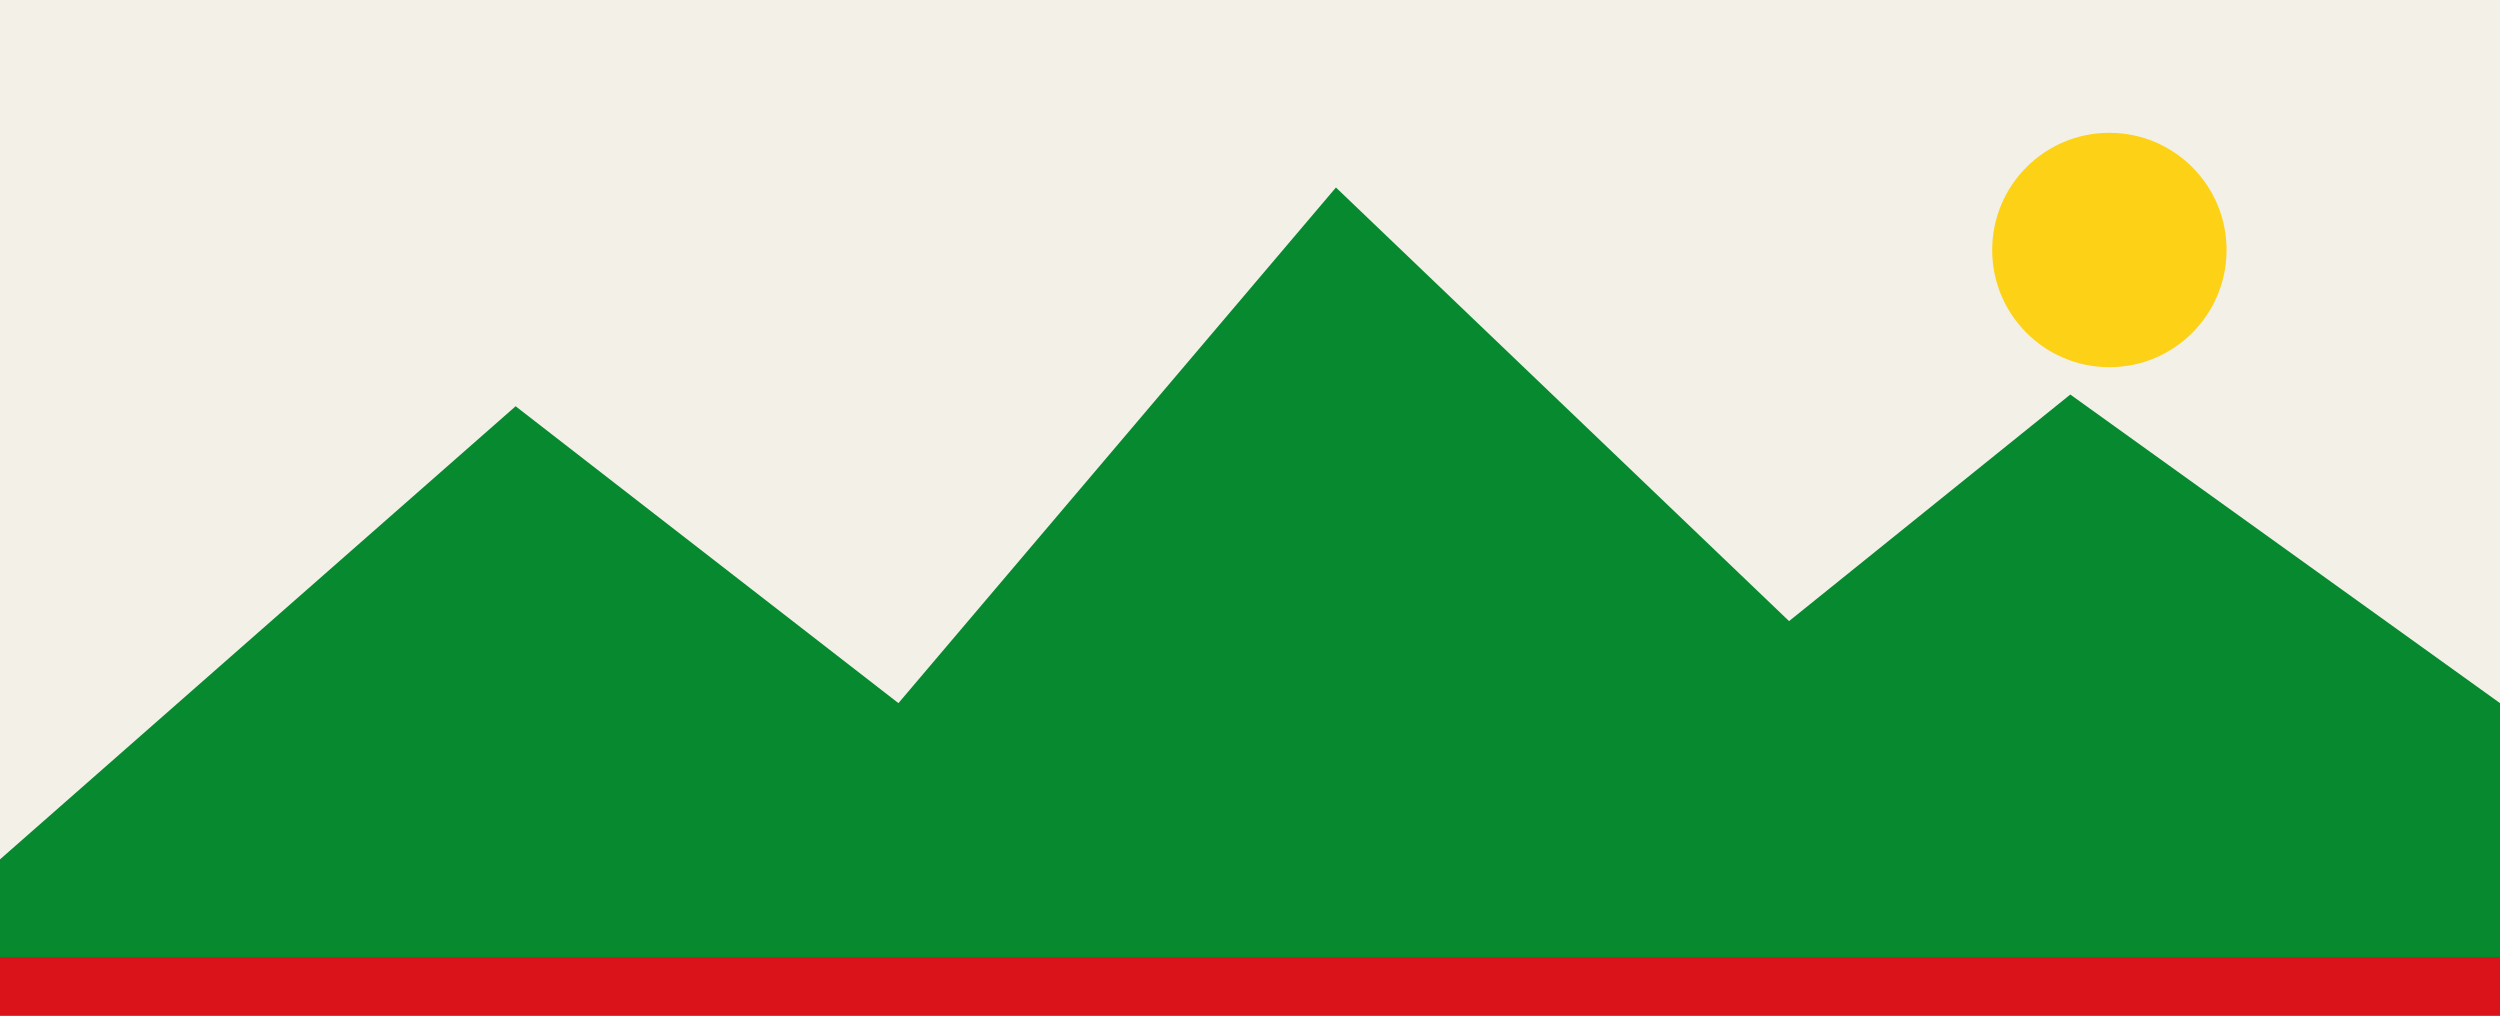
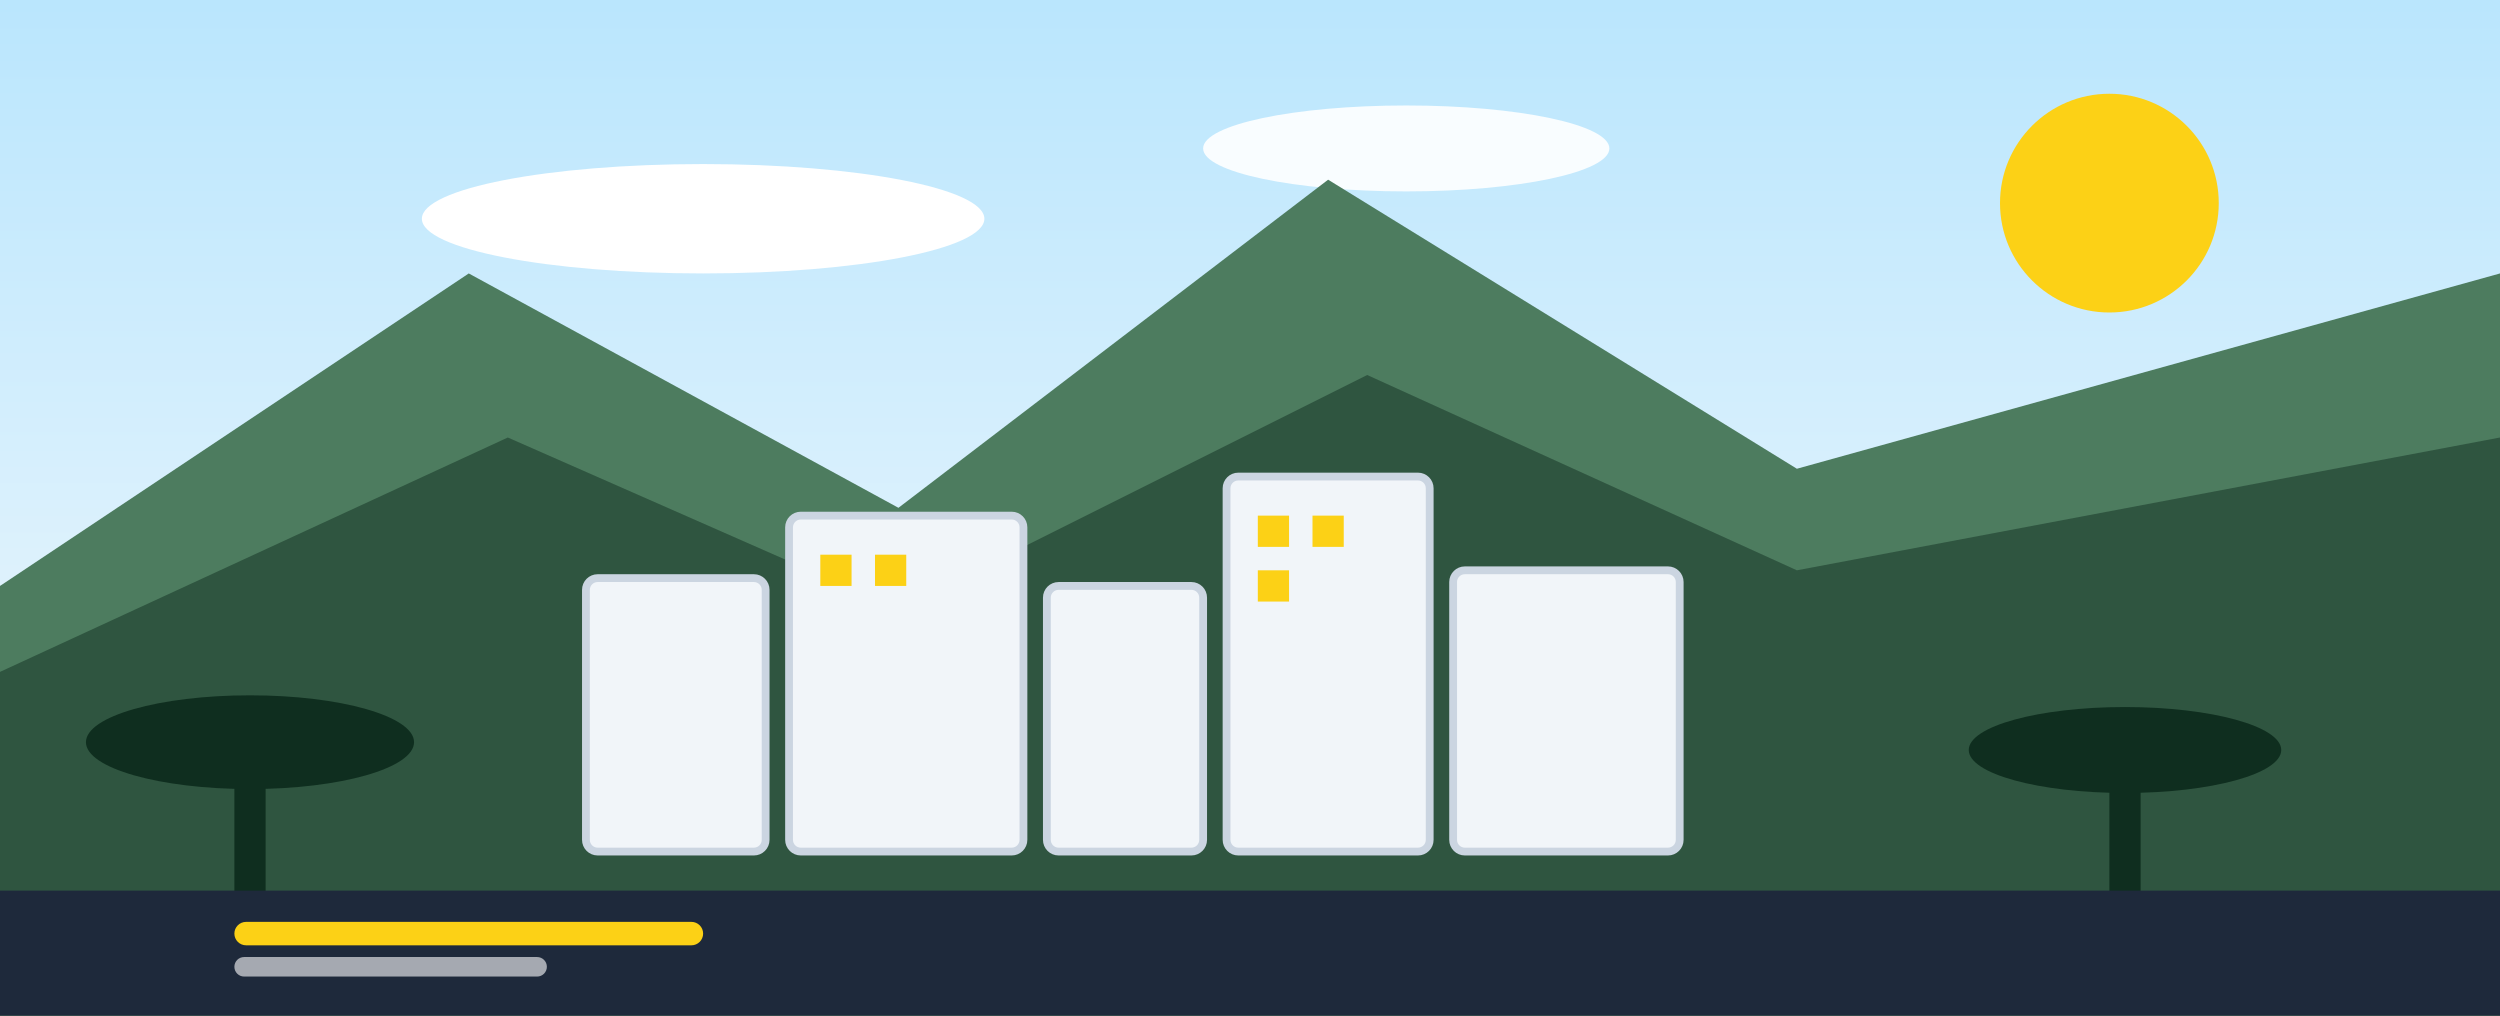
<svg xmlns="http://www.w3.org/2000/svg" viewBox="0 0 640 260">
-   <rect width="640" height="260" fill="#f3f0e8" />
-   <circle cx="540" cy="64" r="30" fill="#fcd116" />
-   <path d="M0 220 132 104l98 76 112-132 116 111 72-58 110 79v80H0z" fill="#078930" />
-   <path d="M0 245h640v15H0z" fill="#da121a" />
+   <defs>
+     <linearGradient id="msky" x1="0" y1="0" x2="0" y2="1">
+       <stop offset="0" stop-color="#bae6fd" />
+       <stop offset="1" stop-color="#f8fafc" />
+     </linearGradient>
+   </defs>
+   <rect width="640" height="260" fill="url(#msky)" />
+   <circle cx="540" cy="52" r="28" fill="#fcd116" />
+   <ellipse cx="180" cy="56" rx="72" ry="14" fill="#fff" />
+   <ellipse cx="360" cy="38" rx="52" ry="11" fill="#fff" opacity=".9" />
+   <path d="M0 150 120 70l110 60 110-84 120 74 180-50v190H0z" fill="#4d7c5f" />
+   <path d="M0 172 130 112l100 44 120-60 110 50 180-34v148H0z" fill="#2f5540" />
+   <g fill="#f1f5f9" stroke="#cbd5e1" stroke-width="2">
+     <rect x="150" y="148" width="46" height="70" rx="3" />
+     <rect x="202" y="132" width="60" height="86" rx="3" />
+     <rect x="268" y="150" width="40" height="68" rx="3" />
+     <rect x="314" y="122" width="52" height="96" rx="3" />
+     <rect x="372" y="146" width="58" height="72" rx="3" />
+   </g>
+   <g fill="#fcd116">
+     <rect x="210" y="142" width="8" height="8" />
+     <rect x="224" y="142" width="8" height="8" />
+     <rect x="322" y="132" width="8" height="8" />
+     <rect x="336" y="132" width="8" height="8" />
+     <rect x="322" y="146" width="8" height="8" />
+   </g>
+   <g fill="#0f2e1f">
+     <rect x="60" y="196" width="8" height="34" />
+     <ellipse cx="64" cy="190" rx="42" ry="12" />
+     <rect x="540" y="198" width="8" height="32" />
+     <ellipse cx="544" cy="192" rx="40" ry="11" />
+   </g>
+   <rect y="228" width="640" height="32" fill="#1e293b" />
+   <rect x="60" y="236" width="120" height="6" rx="3" fill="#fcd116" />
+   <rect x="60" y="245" width="80" height="5" rx="2.5" fill="#fff" opacity=".6" />
</svg>
